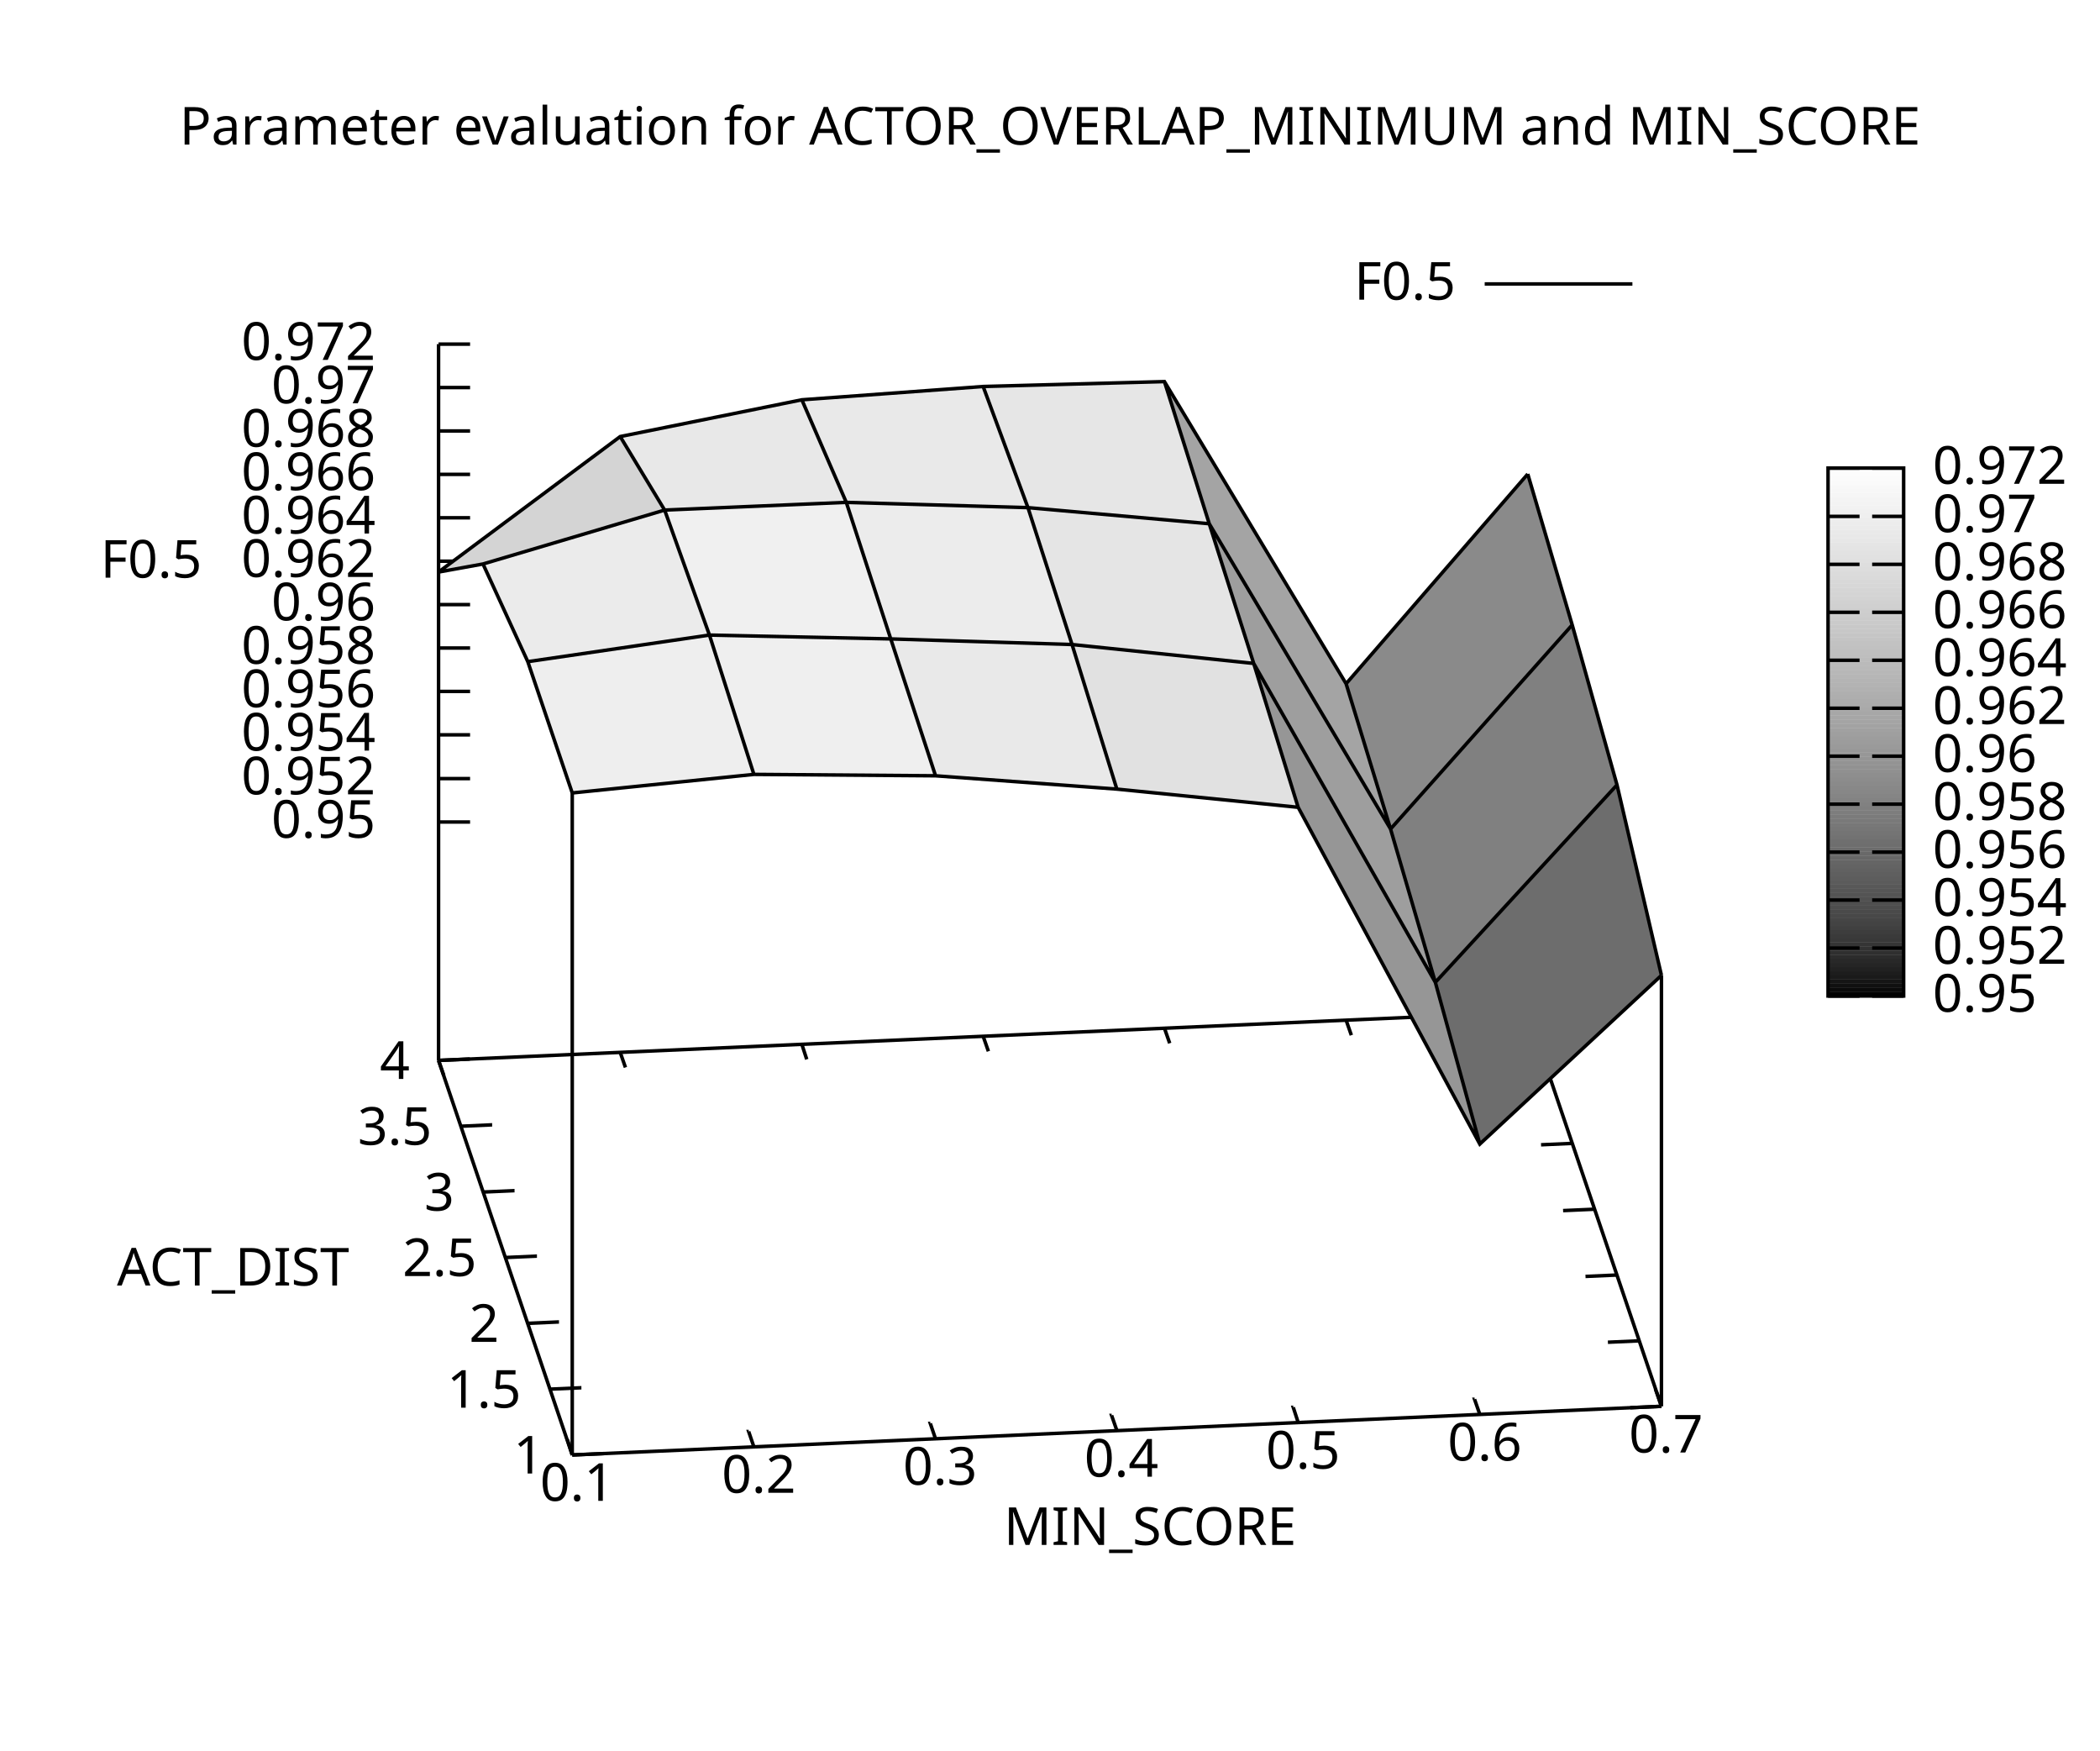
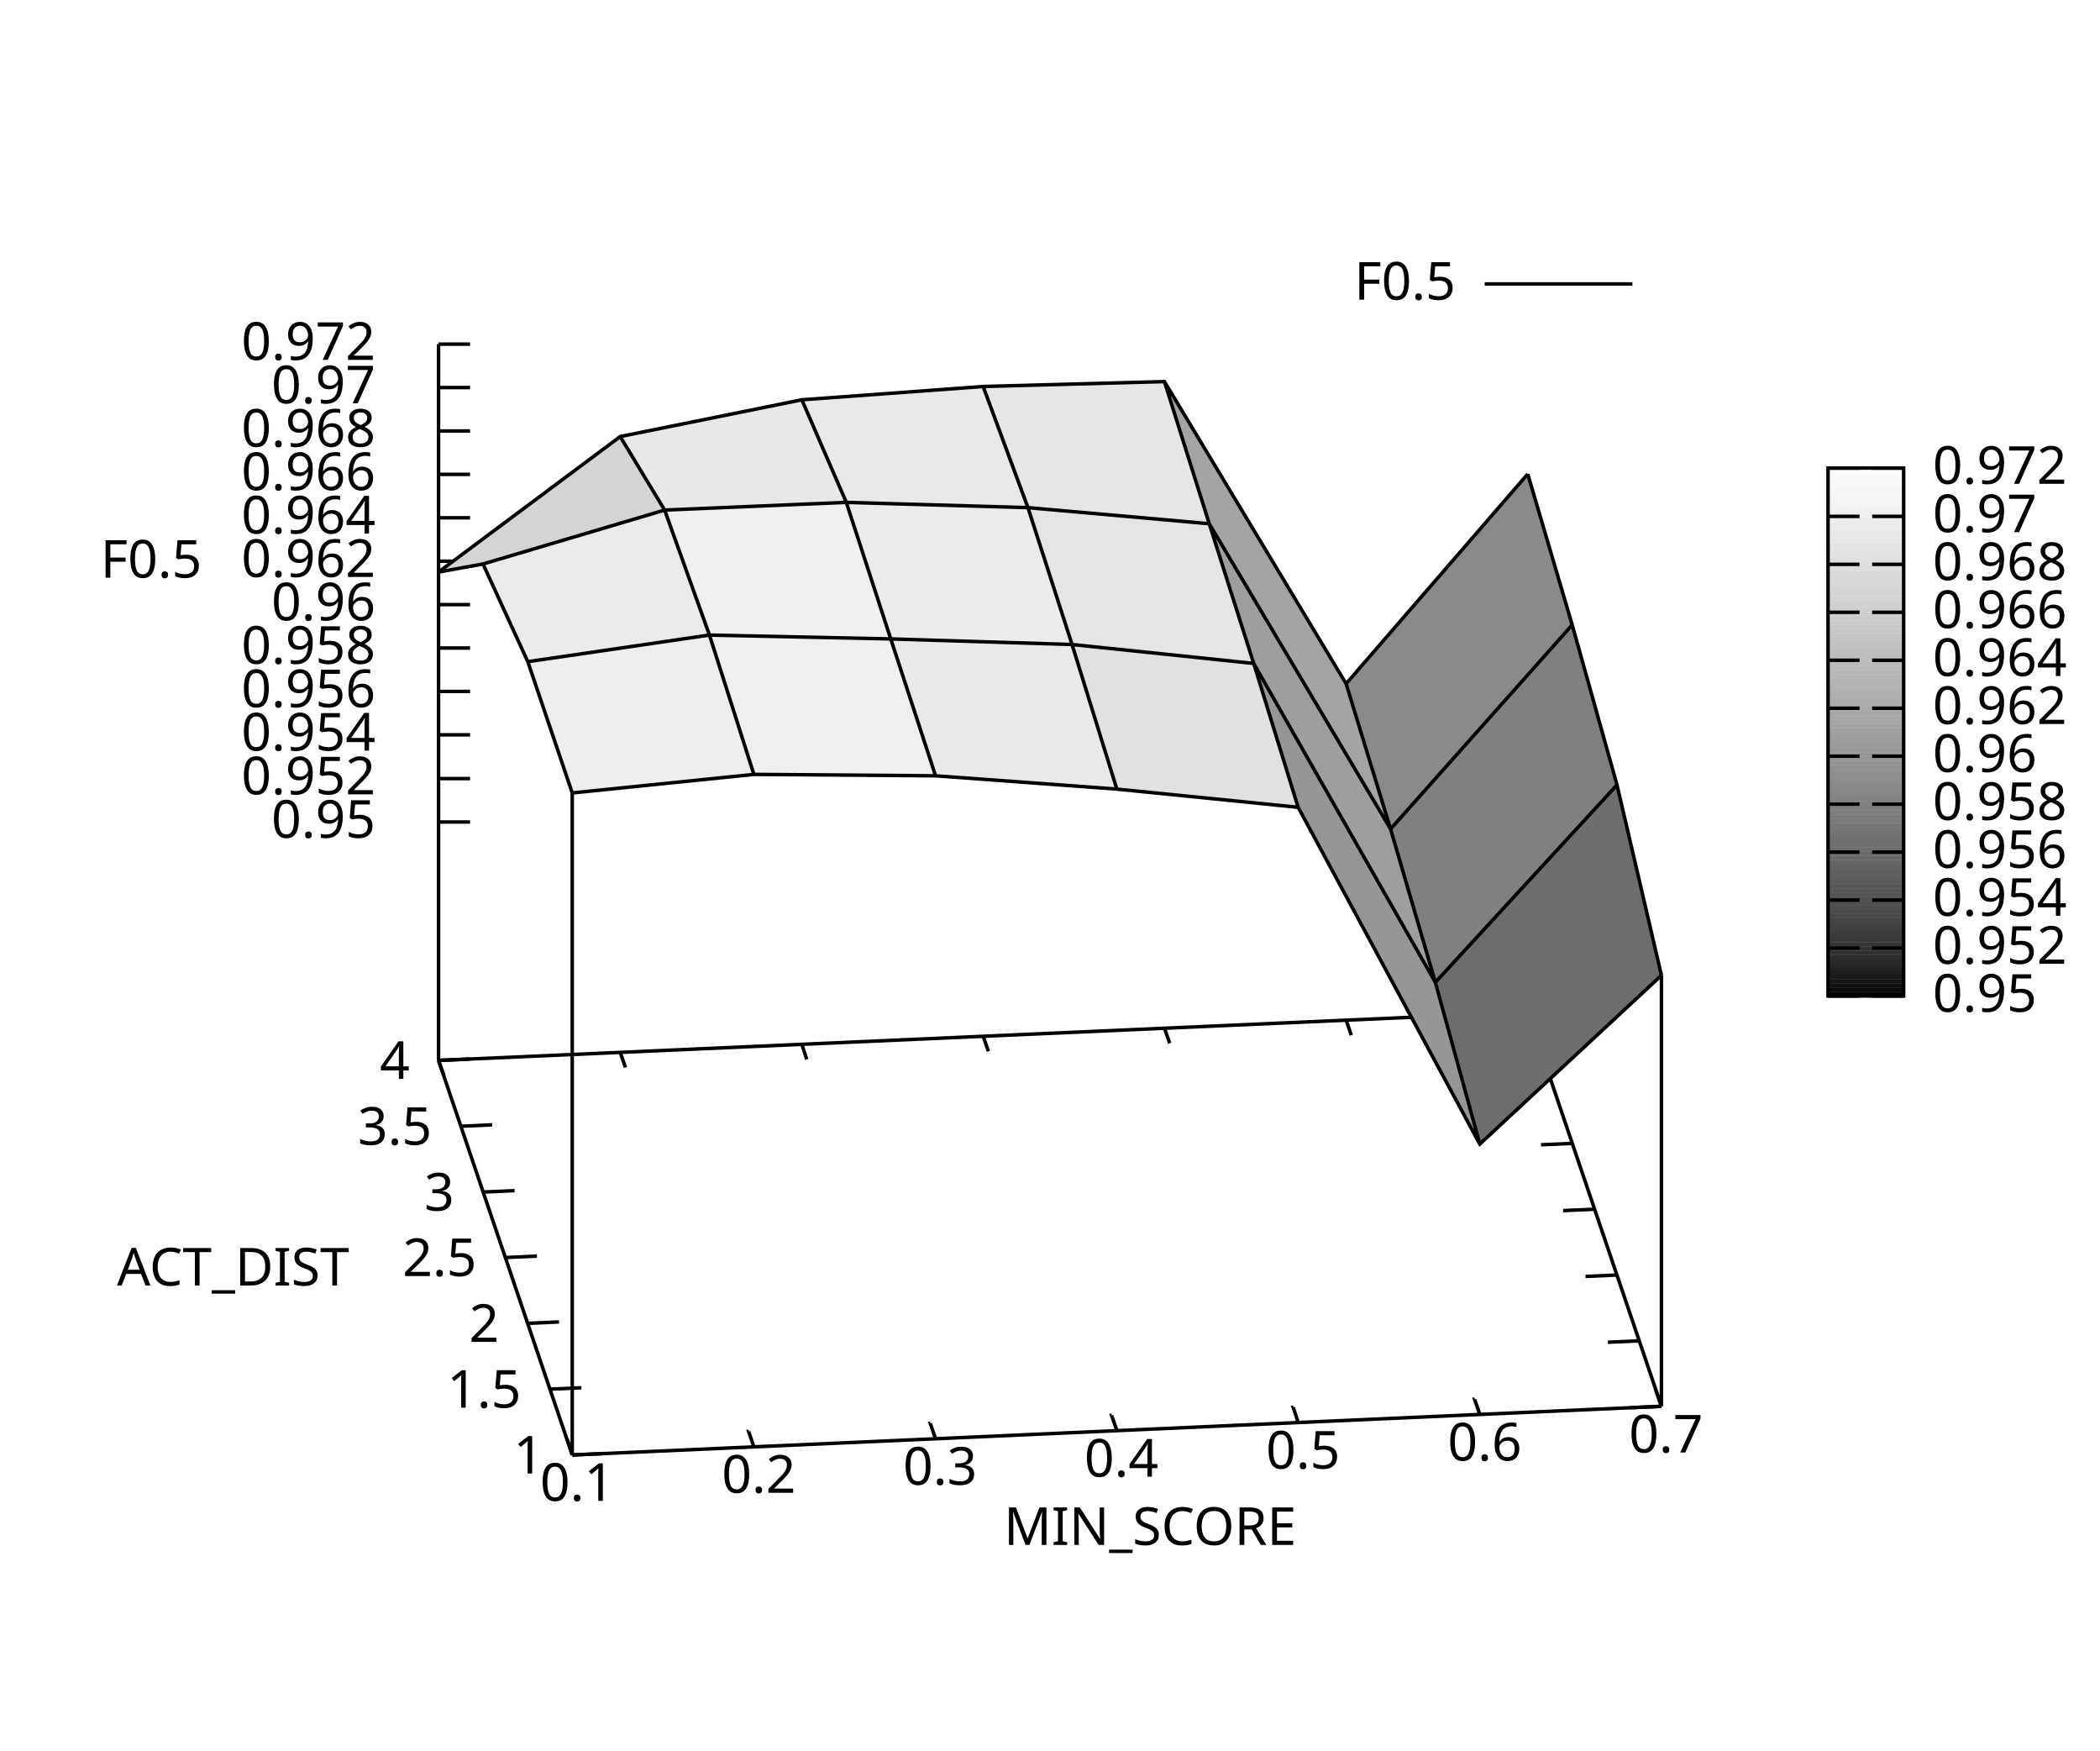
<svg xmlns="http://www.w3.org/2000/svg" xmlns:xlink="http://www.w3.org/1999/xlink" width="600" height="500" viewBox="0 0 600 500" id="svg2" version="1.1">
  <defs id="defs596" />
  <g id="gnuplot_canvas">
    <rect x="0" y="0" width="600" height="500" fill="none" id="rect9" />
    <defs id="defs11">
      <circle id="gpDot" r="0.5" stroke-width="0.5" />
      <path id="gpPt0" stroke-width="0.222" stroke="currentColor" d="M-1,0 h2 M0,-1 v2" />
      <path id="gpPt1" stroke-width="0.222" stroke="currentColor" d="M-1,-1 L1,1 M1,-1 L-1,1" />
      <path id="gpPt2" stroke-width="0.222" stroke="currentColor" d="M-1,0 L1,0 M0,-1 L0,1 M-1,-1 L1,1 M-1,1 L1,-1" />
      <rect id="gpPt3" stroke-width="0.222" stroke="currentColor" x="-1" y="-1" width="2" height="2" />
      <rect id="gpPt4" stroke-width="0.222" stroke="currentColor" fill="currentColor" x="-1" y="-1" width="2" height="2" />
      <circle id="gpPt5" stroke-width="0.222" stroke="currentColor" cx="0" cy="0" r="1" />
      <use xlink:href="#gpPt5" id="gpPt6" fill="currentColor" stroke="none" />
      <path id="gpPt7" stroke-width="0.222" stroke="currentColor" d="M0,-1.33 L-1.33,0.67 L1.33,0.67 z" />
      <use xlink:href="#gpPt7" id="gpPt8" fill="currentColor" stroke="none" />
      <use xlink:href="#gpPt7" id="gpPt9" stroke="currentColor" transform="rotate(180)" />
      <use xlink:href="#gpPt9" id="gpPt10" fill="currentColor" stroke="none" />
      <use xlink:href="#gpPt3" id="gpPt11" stroke="currentColor" transform="rotate(45)" />
      <use xlink:href="#gpPt11" id="gpPt12" fill="currentColor" stroke="none" />
    </defs>
    <g style="fill:none; color:white; stroke:currentColor; stroke-width:1.00; stroke-linecap:butt; stroke-linejoin:miter" id="g27" />
    <path style="color:#000000;fill:none;stroke:#000000;stroke-width:1;stroke-linecap:butt;stroke-linejoin:miter" id="path31" d="m 125.3,302.9 311.2,-13.8 m 38.2,112.6 -38.2,-112.6 m -311.2,13.8 0,-204.6 m 311.2,190.8 0,-153.7 m 38.2,266.3 0,-123.1 m -311.2,137 -1.4,-4.4 h 0.01" />
    <text style="font-size:15px;text-anchor:middle;color:#000000;fill:#000000;stroke:none;font-family:CMU Serif;-inkscape-font-specification:CMU Serif Medium;font-weight:500;font-style:normal;font-stretch:normal;font-variant:normal" id="text35" x="164.9" y="428.7">0.1</text>
    <path style="color:#000000;fill:none;stroke:#000000;stroke-width:1;stroke-linecap:butt;stroke-linejoin:miter" id="path37" d="m 125.3,302.9 1.5,4.3 m 88.6,106.1 -1.5,-4.4 h 0.01" />
    <text style="font-size:15px;text-anchor:middle;color:#000000;fill:#000000;stroke:none;font-family:CMU Serif;-inkscape-font-specification:CMU Serif Medium;font-weight:500;font-style:normal;font-stretch:normal;font-variant:normal" id="text41" x="216.8" y="426.4">0.2</text>
    <path style="color:#000000;fill:none;stroke:#000000;stroke-width:1;stroke-linecap:butt;stroke-linejoin:miter" id="path43" d="m 177.2,300.6 1.5,4.3 m 88.6,106.1 -1.5,-4.4 h 0.01" />
    <text style="font-size:15px;text-anchor:middle;color:#000000;fill:#000000;stroke:none;font-family:CMU Serif;-inkscape-font-specification:CMU Serif Medium;font-weight:500;font-style:normal;font-stretch:normal;font-variant:normal" id="text47" x="268.6" y="424.1">0.3</text>
    <path style="color:#000000;fill:none;stroke:#000000;stroke-width:1;stroke-linecap:butt;stroke-linejoin:miter" id="path49" d="m 229.1,298.3 1.4,4.3 m 88.6,106 -1.5,-4.3 h 0.01" />
    <text style="font-size:15px;text-anchor:middle;color:#000000;fill:#000000;stroke:none;font-family:CMU Serif;-inkscape-font-specification:CMU Serif Medium;font-weight:500;font-style:normal;font-stretch:normal;font-variant:normal" id="text53" x="320.4" y="421.8">0.4</text>
    <path style="color:#000000;fill:none;stroke:#000000;stroke-width:1;stroke-linecap:butt;stroke-linejoin:miter" id="path55" d="m 280.9,296 1.5,4.3 m 88.5,106 -1.4,-4.3 h 0.01" />
    <text style="font-size:15px;text-anchor:middle;color:#000000;fill:#000000;stroke:none;font-family:CMU Serif;-inkscape-font-specification:CMU Serif Medium;font-weight:500;font-style:normal;font-stretch:normal;font-variant:normal" id="text59" x="372.3" y="419.5">0.5</text>
    <path style="color:#000000;fill:none;stroke:#000000;stroke-width:1;stroke-linecap:butt;stroke-linejoin:miter" id="path61" d="m 332.7,293.7 1.5,4.3 m 88.6,106 -1.5,-4.3 h 0.01" />
    <text style="font-size:15px;text-anchor:middle;color:#000000;fill:#000000;stroke:none;font-family:CMU Serif;-inkscape-font-specification:CMU Serif Medium;font-weight:500;font-style:normal;font-stretch:normal;font-variant:normal" id="text65" x="424.2" y="417.2">0.6</text>
    <path style="color:#000000;fill:none;stroke:#000000;stroke-width:1;stroke-linecap:butt;stroke-linejoin:miter" id="path67" d="m 384.6,291.4 1.5,4.3 m 88.6,106 -1.5,-4.3 h 0.01" />
    <text style="font-size:15px;text-anchor:middle;color:#000000;fill:#000000;stroke:none;font-family:CMU Serif;-inkscape-font-specification:CMU Serif Medium;font-weight:500;font-style:normal;font-stretch:normal;font-variant:normal" id="text71" x="476" y="414.9">0.7</text>
    <path style="color:#000000;fill:none;stroke:#000000;stroke-width:1;stroke-linecap:butt;stroke-linejoin:miter" id="path73" d="m 436.5,289.1 1.4,4.3 m -274.4,122.2 9,-0.4 h 0.01" />
    <text style="font-size:15px;text-anchor:end;color:#000000;fill:#000000;stroke:none;font-family:CMU Serif;-inkscape-font-specification:CMU Serif Medium;font-weight:500;font-style:normal;font-stretch:normal;font-variant:normal" id="text77" x="155.3" y="420.9">1</text>
    <path style="color:#000000;fill:none;stroke:#000000;stroke-width:1;stroke-linecap:butt;stroke-linejoin:miter" id="path79" d="m 474.7,401.7 -8.9,0.4 m -308.6,-5.3 8.9,-0.4 h 0.01" />
    <text style="font-size:15px;text-anchor:end;color:#000000;fill:#000000;stroke:none;font-family:CMU Serif;-inkscape-font-specification:CMU Serif Medium;font-weight:500;font-style:normal;font-stretch:normal;font-variant:normal" id="text83" x="148.9" y="402.1">1.5</text>
    <path style="color:#000000;fill:none;stroke:#000000;stroke-width:1;stroke-linecap:butt;stroke-linejoin:miter" id="path85" d="m 468.3,383 -8.9,0.4 m -308.6,-5.4 8.9,-0.4 h 0.01" />
    <text style="font-size:15px;text-anchor:end;color:#000000;fill:#000000;stroke:none;font-family:CMU Serif;-inkscape-font-specification:CMU Serif Medium;font-weight:500;font-style:normal;font-stretch:normal;font-variant:normal" id="text89" x="142.6" y="383.3">2</text>
    <path style="color:#000000;fill:none;stroke:#000000;stroke-width:1;stroke-linecap:butt;stroke-linejoin:miter" id="path91" d="m 462,364.2 -9,0.4 m -308.6,-5.4 9,-0.4 h 0.01" />
    <text style="font-size:15px;text-anchor:end;color:#000000;fill:#000000;stroke:none;font-family:CMU Serif;-inkscape-font-specification:CMU Serif Medium;font-weight:500;font-style:normal;font-stretch:normal;font-variant:normal" id="text95" x="136.2" y="364.5">2.5</text>
    <path style="color:#000000;fill:none;stroke:#000000;stroke-width:1;stroke-linecap:butt;stroke-linejoin:miter" id="path97" d="m 455.6,345.4 -9,0.4 m -308.6,-5.3 9,-0.4 h 0.01" />
    <text style="font-size:15px;text-anchor:end;color:#000000;fill:#000000;stroke:none;font-family:CMU Serif;-inkscape-font-specification:CMU Serif Medium;font-weight:500;font-style:normal;font-stretch:normal;font-variant:normal" id="text101" x="129.8" y="345.8">3</text>
    <path style="color:#000000;fill:none;stroke:#000000;stroke-width:1;stroke-linecap:butt;stroke-linejoin:miter" id="path103" d="m 449.2,326.6 -8.9,0.4 m -308.6,-5.3 8.9,-0.4 h 0.01" />
    <text style="font-size:15px;text-anchor:end;color:#000000;fill:#000000;stroke:none;font-family:CMU Serif;-inkscape-font-specification:CMU Serif Medium;font-weight:500;font-style:normal;font-stretch:normal;font-variant:normal" id="text107" x="123.4" y="327">3.5</text>
    <path style="color:#000000;fill:none;stroke:#000000;stroke-width:1;stroke-linecap:butt;stroke-linejoin:miter" id="path109" d="m 442.8,307.9 -8.9,0.4 m -308.6,-5.4 8.9,-0.4 h 0.01" />
    <text style="font-size:15px;text-anchor:end;color:#000000;fill:#000000;stroke:none;font-family:CMU Serif;-inkscape-font-specification:CMU Serif Medium;font-weight:500;font-style:normal;font-stretch:normal;font-variant:normal" id="text113" x="117.1" y="308.2">4</text>
    <path style="color:#000000;fill:none;stroke:#000000;stroke-width:1;stroke-linecap:butt;stroke-linejoin:miter" id="path115" d="m 436.5,289.1 -9,0.4 m -302.2,-54.7 9,0 h 0.01" />
    <text style="font-size:15px;text-anchor:end;color:#000000;fill:#000000;stroke:none;font-family:CMU Serif;-inkscape-font-specification:CMU Serif Medium;font-weight:500;font-style:normal;font-stretch:normal;font-variant:normal" id="text119" x="107.3" y="239.3">0.95</text>
    <path style="color:#000000;fill:none;stroke:#000000;stroke-width:1;stroke-linecap:butt;stroke-linejoin:miter" id="path121" d="m 125.3,222.4 9,0 h 0.01" />
    <text style="font-size:15px;text-anchor:end;color:#000000;fill:#000000;stroke:none;font-family:CMU Serif;-inkscape-font-specification:CMU Serif Medium;font-weight:500;font-style:normal;font-stretch:normal;font-variant:normal" id="text125" x="107.3" y="226.9">0.952</text>
    <path style="color:#000000;fill:none;stroke:#000000;stroke-width:1;stroke-linecap:butt;stroke-linejoin:miter" id="path127" d="m 125.3,209.9 9,0 h 0.01" />
    <text style="font-size:15px;text-anchor:end;color:#000000;fill:#000000;stroke:none;font-family:CMU Serif;-inkscape-font-specification:CMU Serif Medium;font-weight:500;font-style:normal;font-stretch:normal;font-variant:normal" id="text131" x="107.3" y="214.4">0.954</text>
    <path style="color:#000000;fill:none;stroke:#000000;stroke-width:1;stroke-linecap:butt;stroke-linejoin:miter" id="path133" d="m 125.3,197.5 9,0 h 0.01" />
    <text style="font-size:15px;text-anchor:end;color:#000000;fill:#000000;stroke:none;font-family:CMU Serif;-inkscape-font-specification:CMU Serif Medium;font-weight:500;font-style:normal;font-stretch:normal;font-variant:normal" id="text137" x="107.3" y="202">0.956</text>
    <path style="color:#000000;fill:none;stroke:#000000;stroke-width:1;stroke-linecap:butt;stroke-linejoin:miter" id="path139" d="m 125.3,185.1 9,0 h 0.01" />
    <text style="font-size:15px;text-anchor:end;color:#000000;fill:#000000;stroke:none;font-family:CMU Serif;-inkscape-font-specification:CMU Serif Medium;font-weight:500;font-style:normal;font-stretch:normal;font-variant:normal" id="text143" x="107.3" y="189.6">0.958</text>
    <path style="color:#000000;fill:none;stroke:#000000;stroke-width:1;stroke-linecap:butt;stroke-linejoin:miter" id="path145" d="m 125.3,172.7 9,0 h 0.01" />
    <text style="font-size:15px;text-anchor:end;color:#000000;fill:#000000;stroke:none;font-family:CMU Serif;-inkscape-font-specification:CMU Serif Medium;font-weight:500;font-style:normal;font-stretch:normal;font-variant:normal" id="text149" x="107.3" y="177.2">0.96</text>
    <path style="color:#000000;fill:none;stroke:#000000;stroke-width:1;stroke-linecap:butt;stroke-linejoin:miter" id="path151" d="m 125.3,160.3 9,0 h 0.01" />
    <text style="font-size:15px;text-anchor:end;color:#000000;fill:#000000;stroke:none;font-family:CMU Serif;-inkscape-font-specification:CMU Serif Medium;font-weight:500;font-style:normal;font-stretch:normal;font-variant:normal" id="text155" x="107.3" y="164.8">0.962</text>
    <path style="color:#000000;fill:none;stroke:#000000;stroke-width:1;stroke-linecap:butt;stroke-linejoin:miter" id="path157" d="m 125.3,147.9 9,0 h 0.01" />
    <text style="font-size:15px;text-anchor:end;color:#000000;fill:#000000;stroke:none;font-family:CMU Serif;-inkscape-font-specification:CMU Serif Medium;font-weight:500;font-style:normal;font-stretch:normal;font-variant:normal" id="text161" x="107.3" y="152.4">0.964</text>
    <path style="color:#000000;fill:none;stroke:#000000;stroke-width:1;stroke-linecap:butt;stroke-linejoin:miter" id="path163" d="m 125.3,135.5 9,0 h 0.01" />
    <text style="font-size:15px;text-anchor:end;color:#000000;fill:#000000;stroke:none;font-family:CMU Serif;-inkscape-font-specification:CMU Serif Medium;font-weight:500;font-style:normal;font-stretch:normal;font-variant:normal" id="text167" x="107.3" y="140">0.966</text>
    <path style="color:#000000;fill:none;stroke:#000000;stroke-width:1;stroke-linecap:butt;stroke-linejoin:miter" id="path169" d="m 125.3,123.1 9,0 h 0.01" />
    <text style="font-size:15px;text-anchor:end;color:#000000;fill:#000000;stroke:none;font-family:CMU Serif;-inkscape-font-specification:CMU Serif Medium;font-weight:500;font-style:normal;font-stretch:normal;font-variant:normal" id="text173" x="107.3" y="127.6">0.968</text>
    <path style="color:#000000;fill:none;stroke:#000000;stroke-width:1;stroke-linecap:butt;stroke-linejoin:miter" id="path175" d="m 125.3,110.7 9,0 h 0.01" />
    <text style="font-size:15px;text-anchor:end;color:#000000;fill:#000000;stroke:none;font-family:CMU Serif;-inkscape-font-specification:CMU Serif Medium;font-weight:500;font-style:normal;font-stretch:normal;font-variant:normal" id="text179" x="107.3" y="115.2">0.97</text>
    <path style="color:#000000;fill:none;stroke:#000000;stroke-width:1;stroke-linecap:butt;stroke-linejoin:miter" id="path181" d="m 125.3,98.3 9,0 h 0.01" />
    <text style="font-size:15px;text-anchor:end;color:#000000;fill:#000000;stroke:none;font-family:CMU Serif;-inkscape-font-specification:CMU Serif Medium;font-weight:500;font-style:normal;font-stretch:normal;font-variant:normal" id="text185" x="107.3" y="102.8">0.972</text>
    <text style="font-size:15px;font-style:normal;font-variant:normal;font-weight:500;font-stretch:normal;text-anchor:middle;color:#000000;fill:#000000;stroke:none;font-family:CMU Serif;-inkscape-font-specification:CMU Serif Medium" id="text189" x="43.2" y="165">F0.5</text>
-     <text style="font-size:15px;text-anchor:middle;color:#000000;fill:#000000;stroke:none;font-family:CMU Serif;-inkscape-font-specification:CMU Serif Medium;font-weight:500;font-style:normal;font-stretch:normal;font-variant:normal" id="text193" x="300" y="41.3">Parameter evaluation for ACTOR_OVERLAP_MINIMUM and MIN_SCORE</text>
    <polygon style="color:#ff0000;fill:#8a8a8a;stroke:none" id="polygon202" points="384.6,195.3 436.5,135.4 449.2,178.5 397.3,236.8 " />
    <polygon style="color:#ff0000;fill:#808080;stroke:none" id="polygon204" points="397.3,236.8 449.2,178.5 462,224.2 410.1,280.6 " />
    <polygon style="color:#ff0000;fill:#6d6d6d;stroke:none" id="polygon206" points="410.1,280.6 462,224.2 474.7,278.6 422.8,326.8 " />
    <polygon style="color:#ff0000;fill:#a4a4a4;stroke:none" id="polygon208" points="332.7,109 384.6,195.3 397.3,236.8 345.5,149.6 " />
    <polygon style="color:#ff0000;fill:#9e9e9e;stroke:none" id="polygon210" points="345.5,149.6 397.3,236.8 410.1,280.6 358.2,189.5 " />
    <polygon style="color:#ff0000;fill:#969696;stroke:none" id="polygon212" points="358.2,189.5 410.1,280.6 422.8,326.8 370.9,230.6 " />
    <polygon style="color:#ff0000;fill:#e6e6e6;stroke:none" id="polygon214" points="280.9,110.4 332.7,109 345.5,149.6 293.7,145 " />
    <polygon style="color:#ff0000;fill:#e5e5e5;stroke:none" id="polygon216" points="293.7,145 345.5,149.6 358.2,189.5 306.3,184.1 " />
    <polygon style="color:#ff0000;fill:#e1e1e1;stroke:none" id="polygon218" points="306.3,184.1 358.2,189.5 370.9,230.6 319.1,225.4 " />
    <polygon style="color:#ff0000;fill:#e9e9e9;stroke:none" id="polygon220" points="229.1,114.2 280.9,110.4 293.7,145 241.8,143.5 " />
    <polygon style="color:#ff0000;fill:#ececec;stroke:none" id="polygon222" points="241.8,143.5 293.7,145 306.3,184.1 254.5,182.5 " />
    <polygon style="color:#ff0000;fill:#e9e9e9;stroke:none" id="polygon224" points="254.5,182.5 306.3,184.1 319.1,225.4 267.3,221.6 " />
    <polygon style="color:#ff0000;fill:#e8e8e8;stroke:none" id="polygon226" points="177.2,124.7 229.1,114.2 241.8,143.5 189.9,145.7 " />
    <polygon style="color:#ff0000;fill:#f0f0f0;stroke:none" id="polygon228" points="189.9,145.7 241.8,143.5 254.5,182.5 202.7,181.4 " />
    <polygon style="color:#ff0000;fill:#efefef;stroke:none" id="polygon230" points="202.7,181.4 254.5,182.5 267.3,221.6 215.4,221.2 " />
    <polygon style="color:#ff0000;fill:#d4d4d4;stroke:none" id="polygon232" points="125.3,163.4 177.2,124.7 189.9,145.7 138,161.1 " />
    <polygon style="color:#ff0000;fill:#ebebeb;stroke:none" id="polygon234" points="138,161.1 189.9,145.7 202.7,181.4 150.8,189 " />
    <polygon style="color:#ff0000;fill:#eeeeee;stroke:none" id="polygon236" points="150.8,189 202.7,181.4 215.4,221.2 163.5,226.5 " />
    <g id="g238" style="font-size:15px;text-anchor:end;color:#ff0000;fill:#000000;stroke:none;font-family:Arial" transform="translate(415.9,85.6)">
      <text id="text240">
        <tspan style="font-style:normal;font-variant:normal;font-weight:500;font-stretch:normal;font-family:CMU Serif;-inkscape-font-specification:CMU Serif Medium" id="tspan3914">F0.5</tspan>
      </text>
    </g>
    <path d="m 424.2,81.1 42.2,0 M 474.7,278.6 462,224.2 449.2,178.5 436.5,135.4 M 422.8,326.8 410.1,280.6 397.3,236.8 384.6,195.3 M 370.9,230.6 358.2,189.5 345.5,149.6 332.7,109 M 319.1,225.4 306.3,184.1 293.7,145 280.9,110.4 m -13.6,111.2 -12.8,-39.1 -12.7,-39 -12.7,-29.3 m -13.7,107 -12.7,-39.8 -12.8,-35.7 -12.7,-21 M 163.5,226.5 150.8,189 138,161.1 l -12.7,2.3 m 311.2,-28 -51.9,59.9 -51.9,-86.3 -51.8,1.4 -51.8,3.8 -51.9,10.5 -51.9,38.7 m 323.9,15.1 -51.9,58.3 -51.8,-87.2 -51.8,-4.6 -51.9,-1.5 -51.9,2.2 -51.9,15.4 m 324,63.1 -51.9,56.4 -51.9,-91.1 -51.9,-5.4 -51.8,-1.6 -51.8,-1.1 -51.9,7.6 m 323.9,89.6 -51.9,48.2 -51.9,-96.2 -51.8,-5.2 -51.8,-3.8 -51.9,-0.4 -51.9,5.3 h 0.01" id="path242" style="color:#ff0000;fill:none;stroke:#000000;stroke-width:1;stroke-linecap:butt;stroke-linejoin:miter;stroke-opacity:1" />
    <path style="color:#000000;fill:none;stroke:#000000;stroke-width:1;stroke-linecap:butt;stroke-linejoin:miter" id="path246" d="m 474.7,401.7 -311.2,13.9 m -38.2,-112.7 38.2,112.7 0,-189.1 h 0.01" />
    <g id="g248" style="font-size:15px;text-anchor:middle;color:#000000;fill:#000000;stroke:none;font-family:Arial" transform="translate(328.6,441.3)">
      <text id="text250">
        <tspan style="-inkscape-font-specification:CMU Serif Medium;font-family:CMU Serif;font-weight:500;font-style:normal;font-stretch:normal;font-variant:normal" id="tspan3916">MIN_SCORE</tspan>
      </text>
    </g>
    <g id="g252" style="font-size:15px;text-anchor:middle;color:#000000;fill:#000000;stroke:none;font-family:Arial" transform="translate(66.6,367.2)">
      <text id="text254">
        <tspan style="-inkscape-font-specification:CMU Serif Medium;font-family:CMU Serif;font-weight:500;font-style:normal;font-stretch:normal;font-variant:normal" id="tspan3918">ACT_DIST</tspan>
      </text>
    </g>
    <g id="g260" style="color:#000000;fill:none;stroke:none">
      <polygon style="fill:#020202" id="polygon262" points="543.9,283.3 522.3,283.3 522.3,284.5 543.9,284.5 " />
      <polygon style="fill:#0a0a0a" id="polygon264" points="543.9,282.1 522.3,282.1 522.3,283.4 543.9,283.4 " />
      <polygon style="fill:#101010" id="polygon266" points="543.9,280.9 522.3,280.9 522.3,282.2 543.9,282.2 " />
      <polygon style="fill:#151515" id="polygon268" points="543.9,279.7 522.3,279.7 522.3,281 543.9,281 " />
      <polygon style="fill:#1a1a1a" id="polygon270" points="543.9,278.6 522.3,278.6 522.3,279.8 543.9,279.8 " />
      <polygon style="fill:#1d1d1d" id="polygon272" points="543.9,277.4 522.3,277.4 522.3,278.7 543.9,278.7 " />
      <polygon style="fill:#212121" id="polygon274" points="543.9,276.2 522.3,276.2 522.3,277.5 543.9,277.5 " />
      <polygon style="fill:#252525" id="polygon276" points="543.9,275 522.3,275 522.3,276.3 543.9,276.3 " />
      <polygon style="fill:#282828" id="polygon278" points="543.9,273.8 522.3,273.8 522.3,275.1 543.9,275.1 " />
      <polygon style="fill:#2c2c2c" id="polygon280" points="543.9,272.7 522.3,272.7 522.3,273.9 543.9,273.9 " />
      <polygon style="fill:#2f2f2f" id="polygon282" points="543.9,271.5 522.3,271.5 522.3,272.8 543.9,272.8 " />
      <polygon style="fill:#323232" id="polygon284" points="543.9,270.3 522.3,270.3 522.3,271.6 543.9,271.6 " />
      <polygon style="fill:#353535" id="polygon286" points="543.9,269.1 522.3,269.1 522.3,270.4 543.9,270.4 " />
      <polygon style="fill:#383838" id="polygon288" points="543.9,268 522.3,268 522.3,269.2 543.9,269.2 " />
      <polygon style="fill:#3a3a3a" id="polygon290" points="543.9,266.8 522.3,266.8 522.3,268.1 543.9,268.1 " />
      <polygon style="fill:#3d3d3d" id="polygon292" points="543.9,265.6 522.3,265.6 522.3,266.9 543.9,266.9 " />
      <polygon style="fill:#404040" id="polygon294" points="543.9,264.4 522.3,264.4 522.3,265.7 543.9,265.7 " />
      <polygon style="fill:#434343" id="polygon296" points="543.9,263.2 522.3,263.2 522.3,264.5 543.9,264.5 " />
      <polygon style="fill:#454545" id="polygon298" points="543.9,262.1 522.3,262.1 522.3,263.3 543.9,263.3 " />
      <polygon style="fill:#484848" id="polygon300" points="543.9,260.9 522.3,260.9 522.3,262.2 543.9,262.2 " />
      <polygon style="fill:#4a4a4a" id="polygon302" points="543.9,259.7 522.3,259.7 522.3,261 543.9,261 " />
      <polygon style="fill:#4d4d4d" id="polygon304" points="543.9,258.5 522.3,258.5 522.3,259.8 543.9,259.8 " />
      <polygon style="fill:#4f4f4f" id="polygon306" points="543.9,257.4 522.3,257.4 522.3,258.6 543.9,258.6 " />
      <polygon style="fill:#515151" id="polygon308" points="543.9,256.2 522.3,256.2 522.3,257.5 543.9,257.5 " />
      <polygon style="fill:#545454" id="polygon310" points="543.9,255 522.3,255 522.3,256.3 543.9,256.3 " />
      <polygon style="fill:#565656" id="polygon312" points="543.9,253.8 522.3,253.8 522.3,255.1 543.9,255.1 " />
      <polygon style="fill:#585858" id="polygon314" points="543.9,252.6 522.3,252.6 522.3,253.9 543.9,253.9 " />
      <polygon style="fill:#5b5b5b" id="polygon316" points="543.9,251.5 522.3,251.5 522.3,252.7 543.9,252.7 " />
      <polygon style="fill:#5d5d5d" id="polygon318" points="543.9,250.3 522.3,250.3 522.3,251.6 543.9,251.6 " />
      <polygon style="fill:#5f5f5f" id="polygon320" points="543.9,249.1 522.3,249.1 522.3,250.4 543.9,250.4 " />
      <polygon style="fill:#616161" id="polygon322" points="543.9,247.9 522.3,247.9 522.3,249.2 543.9,249.2 " />
      <polygon style="fill:#636363" id="polygon324" points="543.9,246.7 522.3,246.7 522.3,248 543.9,248 " />
      <polygon style="fill:#656565" id="polygon326" points="543.9,245.6 522.3,245.6 522.3,246.8 543.9,246.8 " />
      <polygon style="fill:#676767" id="polygon328" points="543.9,244.4 522.3,244.4 522.3,245.7 543.9,245.7 " />
      <polygon style="fill:#696969" id="polygon330" points="543.9,243.2 522.3,243.2 522.3,244.5 543.9,244.5 " />
      <polygon style="fill:#6c6c6c" id="polygon332" points="543.9,242 522.3,242 522.3,243.3 543.9,243.3 " />
      <polygon style="fill:#6e6e6e" id="polygon334" points="543.9,240.9 522.3,240.9 522.3,242.1 543.9,242.1 " />
      <polygon style="fill:#6f6f6f" id="polygon336" points="543.9,239.7 522.3,239.7 522.3,241 543.9,241 " />
      <polygon style="fill:#727272" id="polygon338" points="543.9,238.5 522.3,238.5 522.3,239.8 543.9,239.8 " />
      <polygon style="fill:#747474" id="polygon340" points="543.9,237.3 522.3,237.3 522.3,238.6 543.9,238.6 " />
      <polygon style="fill:#767676" id="polygon342" points="543.9,236.1 522.3,236.1 522.3,237.4 543.9,237.4 " />
      <polygon style="fill:#787878" id="polygon344" points="543.9,235 522.3,235 522.3,236.2 543.9,236.2 " />
      <polygon style="fill:#797979" id="polygon346" points="543.9,233.8 522.3,233.8 522.3,235.1 543.9,235.1 " />
      <polygon style="fill:#7b7b7b" id="polygon348" points="543.9,232.6 522.3,232.6 522.3,233.9 543.9,233.9 " />
      <polygon style="fill:#7d7d7d" id="polygon350" points="543.9,231.4 522.3,231.4 522.3,232.7 543.9,232.7 " />
      <polygon style="fill:#7f7f7f" id="polygon352" points="543.9,230.3 522.3,230.3 522.3,231.5 543.9,231.5 " />
      <polygon style="fill:#818181" id="polygon354" points="543.9,229.1 522.3,229.1 522.3,230.4 543.9,230.4 " />
      <polygon style="fill:#838383" id="polygon356" points="543.9,227.9 522.3,227.9 522.3,229.2 543.9,229.2 " />
      <polygon style="fill:#858585" id="polygon358" points="543.9,226.7 522.3,226.7 522.3,228 543.9,228 " />
      <polygon style="fill:#878787" id="polygon360" points="543.9,225.5 522.3,225.5 522.3,226.8 543.9,226.8 " />
      <polygon style="fill:#888888" id="polygon362" points="543.9,224.4 522.3,224.4 522.3,225.6 543.9,225.6 " />
      <polygon style="fill:#8a8a8a" id="polygon364" points="543.9,223.2 522.3,223.2 522.3,224.5 543.9,224.5 " />
      <polygon style="fill:#8c8c8c" id="polygon366" points="543.9,222 522.3,222 522.3,223.3 543.9,223.3 " />
      <polygon style="fill:#8e8e8e" id="polygon368" points="543.9,220.8 522.3,220.8 522.3,222.1 543.9,222.1 " />
      <polygon style="fill:#909090" id="polygon370" points="543.9,219.7 522.3,219.7 522.3,220.9 543.9,220.9 " />
      <polygon style="fill:#919191" id="polygon372" points="543.9,218.5 522.3,218.5 522.3,219.8 543.9,219.8 " />
      <polygon style="fill:#939393" id="polygon374" points="543.9,217.3 522.3,217.3 522.3,218.6 543.9,218.6 " />
      <polygon style="fill:#959595" id="polygon376" points="543.9,216.1 522.3,216.1 522.3,217.4 543.9,217.4 " />
      <polygon style="fill:#979797" id="polygon378" points="543.9,214.9 522.3,214.9 522.3,216.2 543.9,216.2 " />
      <polygon style="fill:#989898" id="polygon380" points="543.9,213.8 522.3,213.8 522.3,215 543.9,215 " />
      <polygon style="fill:#9a9a9a" id="polygon382" points="543.9,212.6 522.3,212.6 522.3,213.9 543.9,213.9 " />
      <polygon style="fill:#9c9c9c" id="polygon384" points="543.9,211.4 522.3,211.4 522.3,212.7 543.9,212.7 " />
      <polygon style="fill:#9d9d9d" id="polygon386" points="543.9,210.2 522.3,210.2 522.3,211.5 543.9,211.5 " />
      <polygon style="fill:#9f9f9f" id="polygon388" points="543.9,209 522.3,209 522.3,210.3 543.9,210.3 " />
      <polygon style="fill:#a1a1a1" id="polygon390" points="543.9,207.9 522.3,207.9 522.3,209.1 543.9,209.1 " />
      <polygon style="fill:#a2a2a2" id="polygon392" points="543.9,206.7 522.3,206.7 522.3,208 543.9,208 " />
      <polygon style="fill:#a4a4a4" id="polygon394" points="543.9,205.5 522.3,205.5 522.3,206.8 543.9,206.8 " />
      <polygon style="fill:#a6a6a6" id="polygon396" points="543.9,204.3 522.3,204.3 522.3,205.6 543.9,205.6 " />
      <polygon style="fill:#a7a7a7" id="polygon398" points="543.9,203.2 522.3,203.2 522.3,204.4 543.9,204.4 " />
      <polygon style="fill:#a9a9a9" id="polygon400" points="543.9,202 522.3,202 522.3,203.3 543.9,203.3 " />
      <polygon style="fill:#ababab" id="polygon402" points="543.9,200.8 522.3,200.8 522.3,202.1 543.9,202.1 " />
      <polygon style="fill:#acacac" id="polygon404" points="543.9,199.6 522.3,199.6 522.3,200.9 543.9,200.9 " />
      <polygon style="fill:#aeaeae" id="polygon406" points="543.9,198.4 522.3,198.4 522.3,199.7 543.9,199.7 " />
      <polygon style="fill:#afafaf" id="polygon408" points="543.9,197.3 522.3,197.3 522.3,198.5 543.9,198.5 " />
      <polygon style="fill:#b1b1b1" id="polygon410" points="543.9,196.1 522.3,196.1 522.3,197.4 543.9,197.4 " />
      <polygon style="fill:#b3b3b3" id="polygon412" points="543.9,194.9 522.3,194.9 522.3,196.2 543.9,196.2 " />
      <polygon style="fill:#b4b4b4" id="polygon414" points="543.9,193.7 522.3,193.7 522.3,195 543.9,195 " />
      <polygon style="fill:#b6b6b6" id="polygon416" points="543.9,192.6 522.3,192.6 522.3,193.8 543.9,193.8 " />
      <polygon style="fill:#b7b7b7" id="polygon418" points="543.9,191.4 522.3,191.4 522.3,192.7 543.9,192.7 " />
      <polygon style="fill:#b9b9b9" id="polygon420" points="543.9,190.2 522.3,190.2 522.3,191.5 543.9,191.5 " />
      <polygon style="fill:#bababa" id="polygon422" points="543.9,189 522.3,189 522.3,190.3 543.9,190.3 " />
      <polygon style="fill:#bcbcbc" id="polygon424" points="543.9,187.8 522.3,187.8 522.3,189.1 543.9,189.1 " />
      <polygon style="fill:#bebebe" id="polygon426" points="543.9,186.7 522.3,186.7 522.3,187.9 543.9,187.9 " />
      <polygon style="fill:#bfbfbf" id="polygon428" points="543.9,185.5 522.3,185.5 522.3,186.8 543.9,186.8 " />
      <polygon style="fill:#c1c1c1" id="polygon430" points="543.9,184.3 522.3,184.3 522.3,185.6 543.9,185.6 " />
      <polygon style="fill:#c2c2c2" id="polygon432" points="543.9,183.1 522.3,183.1 522.3,184.4 543.9,184.4 " />
      <polygon style="fill:#c4c4c4" id="polygon434" points="543.9,182 522.3,182 522.3,183.2 543.9,183.2 " />
      <polygon style="fill:#c5c5c5" id="polygon436" points="543.9,180.8 522.3,180.8 522.3,182.1 543.9,182.1 " />
      <polygon style="fill:#c7c7c7" id="polygon438" points="543.9,179.6 522.3,179.6 522.3,180.9 543.9,180.9 " />
      <polygon style="fill:#c8c8c8" id="polygon440" points="543.9,178.4 522.3,178.4 522.3,179.7 543.9,179.7 " />
      <polygon style="fill:#cacaca" id="polygon442" points="543.9,177.2 522.3,177.2 522.3,178.5 543.9,178.5 " />
      <polygon style="fill:#cbcbcb" id="polygon444" points="543.9,176.1 522.3,176.1 522.3,177.3 543.9,177.3 " />
      <polygon style="fill:#cdcdcd" id="polygon446" points="543.9,174.9 522.3,174.9 522.3,176.2 543.9,176.2 " />
      <polygon style="fill:#cecece" id="polygon448" points="543.9,173.7 522.3,173.7 522.3,175 543.9,175 " />
      <polygon style="fill:#d0d0d0" id="polygon450" points="543.9,172.5 522.3,172.5 522.3,173.8 543.9,173.8 " />
      <polygon style="fill:#d1d1d1" id="polygon452" points="543.9,171.3 522.3,171.3 522.3,172.6 543.9,172.6 " />
      <polygon style="fill:#d3d3d3" id="polygon454" points="543.9,170.2 522.3,170.2 522.3,171.4 543.9,171.4 " />
      <polygon style="fill:#d4d4d4" id="polygon456" points="543.9,169 522.3,169 522.3,170.3 543.9,170.3 " />
      <polygon style="fill:#d5d5d5" id="polygon458" points="543.9,167.8 522.3,167.8 522.3,169.1 543.9,169.1 " />
      <polygon style="fill:#d7d7d7" id="polygon460" points="543.9,166.6 522.3,166.6 522.3,167.9 543.9,167.9 " />
      <polygon style="fill:#d8d8d8" id="polygon462" points="543.9,165.5 522.3,165.5 522.3,166.7 543.9,166.7 " />
      <polygon style="fill:#dadada" id="polygon464" points="543.9,164.3 522.3,164.3 522.3,165.6 543.9,165.6 " />
      <polygon style="fill:#dbdbdb" id="polygon466" points="543.9,163.1 522.3,163.1 522.3,164.4 543.9,164.4 " />
      <polygon style="fill:#dddddd" id="polygon468" points="543.9,161.9 522.3,161.9 522.3,163.2 543.9,163.2 " />
      <polygon style="fill:#dedede" id="polygon470" points="543.9,160.7 522.3,160.7 522.3,162 543.9,162 " />
      <polygon style="fill:#e0e0e0" id="polygon472" points="543.9,159.6 522.3,159.6 522.3,160.8 543.9,160.8 " />
      <polygon style="fill:#e1e1e1" id="polygon474" points="543.9,158.4 522.3,158.4 522.3,159.7 543.9,159.7 " />
      <polygon style="fill:#e2e2e2" id="polygon476" points="543.9,157.2 522.3,157.2 522.3,158.5 543.9,158.5 " />
      <polygon style="fill:#e4e4e4" id="polygon478" points="543.9,156 522.3,156 522.3,157.3 543.9,157.3 " />
      <polygon style="fill:#e5e5e5" id="polygon480" points="543.9,154.9 522.3,154.9 522.3,156.1 543.9,156.1 " />
      <polygon style="fill:#e7e7e7" id="polygon482" points="543.9,153.7 522.3,153.7 522.3,155 543.9,155 " />
      <polygon style="fill:#e8e8e8" id="polygon484" points="543.9,152.5 522.3,152.5 522.3,153.8 543.9,153.8 " />
      <polygon style="fill:#e9e9e9" id="polygon486" points="543.9,151.3 522.3,151.3 522.3,152.6 543.9,152.6 " />
      <polygon style="fill:#ebebeb" id="polygon488" points="543.9,150.1 522.3,150.1 522.3,151.4 543.9,151.4 " />
      <polygon style="fill:#ececec" id="polygon490" points="543.9,149 522.3,149 522.3,150.2 543.9,150.2 " />
      <polygon style="fill:#ededed" id="polygon492" points="543.9,147.8 522.3,147.8 522.3,149.1 543.9,149.1 " />
      <polygon style="fill:#efefef" id="polygon494" points="543.9,146.6 522.3,146.6 522.3,147.9 543.9,147.9 " />
      <polygon style="fill:#f0f0f0" id="polygon496" points="543.9,145.4 522.3,145.4 522.3,146.7 543.9,146.7 " />
      <polygon style="fill:#f2f2f2" id="polygon498" points="543.9,144.3 522.3,144.3 522.3,145.5 543.9,145.5 " />
      <polygon style="fill:#f3f3f3" id="polygon500" points="543.9,143.1 522.3,143.1 522.3,144.4 543.9,144.4 " />
      <polygon style="fill:#f4f4f4" id="polygon502" points="543.9,141.9 522.3,141.9 522.3,143.2 543.9,143.2 " />
      <polygon style="fill:#f6f6f6" id="polygon504" points="543.9,140.7 522.3,140.7 522.3,142 543.9,142 " />
      <polygon style="fill:#f7f7f7" id="polygon506" points="543.9,139.5 522.3,139.5 522.3,140.8 543.9,140.8 " />
      <polygon style="fill:#f8f8f8" id="polygon508" points="543.9,138.4 522.3,138.4 522.3,139.6 543.9,139.6 " />
      <polygon style="fill:#fafafa" id="polygon510" points="543.9,137.2 522.3,137.2 522.3,138.5 543.9,138.5 " />
      <polygon style="fill:#fbfbfb" id="polygon512" points="543.9,136 522.3,136 522.3,137.3 543.9,137.3 " />
      <polygon style="fill:#fcfcfc" id="polygon514" points="543.9,134.8 522.3,134.8 522.3,136.1 543.9,136.1 " />
      <polygon style="fill:#fefefe" id="polygon516" points="543.9,133.7 522.3,133.7 522.3,134.9 543.9,134.9 " />
    </g>
    <path style="color:#000000;fill:none;stroke:#000000;stroke-width:1;stroke-linecap:butt;stroke-linejoin:miter" id="path518" d="m 522.3,284.5 21.6,0 0,-150.8 -21.6,0 0,150.8 z m 0,0 h 0.01" />
    <path style="color:#000000;fill:none;stroke:#000000;stroke-width:1;stroke-linecap:butt;stroke-linejoin:miter" id="path520" d="m 543.9,284.5 -9,0 h 0.01" />
    <g id="g522" style="font-size:15px;text-anchor:start;color:#000000;fill:#000000;stroke:none;font-family:Arial" transform="translate(552.2,289)">
      <text id="text524">
        <tspan style="-inkscape-font-specification:CMU Serif Medium;font-family:CMU Serif;font-weight:500;font-style:normal;font-stretch:normal;font-variant:normal" id="tspan3912">0.95</tspan>
      </text>
    </g>
    <path style="color:#000000;fill:none;stroke:#000000;stroke-width:1;stroke-linecap:butt;stroke-linejoin:miter" id="path526" d="m 522.3,284.5 9,0 m 12.6,-13.7 -9,0 h 0.01" />
    <g id="g528" style="font-size:15px;text-anchor:start;color:#000000;fill:#000000;stroke:none;font-family:Arial" transform="translate(552.2,275.3)">
      <text id="text530">
        <tspan style="-inkscape-font-specification:CMU Serif Medium;font-family:CMU Serif;font-weight:500;font-style:normal;font-stretch:normal;font-variant:normal" id="tspan3910">0.952</tspan>
      </text>
    </g>
    <path style="color:#000000;fill:none;stroke:#000000;stroke-width:1;stroke-linecap:butt;stroke-linejoin:miter" id="path532" d="m 522.3,270.8 9,0 m 12.6,-13.7 -9,0 h 0.01" />
    <g id="g534" style="font-size:15px;text-anchor:start;color:#000000;fill:#000000;stroke:none;font-family:Arial" transform="translate(552.2,261.6)">
      <text id="text536">
        <tspan style="-inkscape-font-specification:CMU Serif Medium;font-family:CMU Serif;font-weight:500;font-style:normal;font-stretch:normal;font-variant:normal" id="tspan3908">0.954</tspan>
      </text>
    </g>
    <path style="color:#000000;fill:none;stroke:#000000;stroke-width:1;stroke-linecap:butt;stroke-linejoin:miter" id="path538" d="m 522.3,257.1 9,0 m 12.6,-13.7 -9,0 h 0.01" />
    <g id="g540" style="font-size:15px;text-anchor:start;color:#000000;fill:#000000;stroke:none;font-family:Arial" transform="translate(552.2,247.9)">
      <text id="text542">
        <tspan style="-inkscape-font-specification:CMU Serif Medium;font-family:CMU Serif;font-weight:500;font-style:normal;font-stretch:normal;font-variant:normal" id="tspan3906">0.956</tspan>
      </text>
    </g>
    <path style="color:#000000;fill:none;stroke:#000000;stroke-width:1;stroke-linecap:butt;stroke-linejoin:miter" id="path544" d="m 522.3,243.4 9,0 m 12.6,-13.7 -9,0 h 0.01" />
    <g id="g546" style="font-size:15px;text-anchor:start;color:#000000;fill:#000000;stroke:none;font-family:Arial" transform="translate(552.2,234.2)">
      <text id="text548">
        <tspan style="-inkscape-font-specification:CMU Serif Medium;font-family:CMU Serif;font-weight:500;font-style:normal;font-stretch:normal;font-variant:normal" id="tspan3904">0.958</tspan>
      </text>
    </g>
    <path style="color:#000000;fill:none;stroke:#000000;stroke-width:1;stroke-linecap:butt;stroke-linejoin:miter" id="path550" d="m 522.3,229.7 9,0 m 12.6,-13.7 -9,0 h 0.01" />
    <g id="g552" style="font-size:15px;text-anchor:start;color:#000000;fill:#000000;stroke:none;font-family:Arial" transform="translate(552.2,220.5)">
      <text id="text554">
        <tspan style="-inkscape-font-specification:CMU Serif Medium;font-family:CMU Serif;font-weight:500;font-style:normal;font-stretch:normal;font-variant:normal" id="tspan3902">0.96</tspan>
      </text>
    </g>
    <path style="color:#000000;fill:none;stroke:#000000;stroke-width:1;stroke-linecap:butt;stroke-linejoin:miter" id="path556" d="m 522.3,216 9,0 m 12.6,-13.7 -9,0 h 0.01" />
    <g id="g558" style="font-size:15px;text-anchor:start;color:#000000;fill:#000000;stroke:none;font-family:Arial" transform="translate(552.2,206.8)">
      <text id="text560">
        <tspan style="-inkscape-font-specification:CMU Serif Medium;font-family:CMU Serif;font-weight:500;font-style:normal;font-stretch:normal;font-variant:normal" id="tspan3900">0.962</tspan>
      </text>
    </g>
    <path style="color:#000000;fill:none;stroke:#000000;stroke-width:1;stroke-linecap:butt;stroke-linejoin:miter" id="path562" d="m 522.3,202.3 9,0 m 12.6,-13.7 -9,0 h 0.01" />
    <g id="g564" style="font-size:15px;text-anchor:start;color:#000000;fill:#000000;stroke:none;font-family:Arial" transform="translate(552.2,193.1)">
      <text id="text566">
        <tspan style="-inkscape-font-specification:CMU Serif Medium;font-family:CMU Serif;font-weight:500;font-style:normal;font-stretch:normal;font-variant:normal" id="tspan3898">0.964</tspan>
      </text>
    </g>
    <path style="color:#000000;fill:none;stroke:#000000;stroke-width:1;stroke-linecap:butt;stroke-linejoin:miter" id="path568" d="m 522.3,188.6 9,0 m 12.6,-13.7 -9,0 h 0.01" />
    <g id="g570" style="font-size:15px;text-anchor:start;color:#000000;fill:#000000;stroke:none;font-family:Arial" transform="translate(552.2,179.4)">
      <text id="text572">
        <tspan style="-inkscape-font-specification:CMU Serif Medium;font-family:CMU Serif;font-weight:500;font-style:normal;font-stretch:normal;font-variant:normal" id="tspan3896">0.966</tspan>
      </text>
    </g>
    <path style="color:#000000;fill:none;stroke:#000000;stroke-width:1;stroke-linecap:butt;stroke-linejoin:miter" id="path574" d="m 522.3,174.9 9,0 m 12.6,-13.7 -9,0 h 0.01" />
    <g id="g576" style="font-size:15px;text-anchor:start;color:#000000;fill:#000000;stroke:none;font-family:Arial" transform="translate(552.2,165.7)">
      <text id="text578">
        <tspan style="-inkscape-font-specification:CMU Serif Medium;font-family:CMU Serif;font-weight:500;font-style:normal;font-stretch:normal;font-variant:normal" id="tspan3894">0.968</tspan>
      </text>
    </g>
    <path style="color:#000000;fill:none;stroke:#000000;stroke-width:1;stroke-linecap:butt;stroke-linejoin:miter" id="path580" d="m 522.3,161.2 9,0 m 12.6,-13.7 -9,0 h 0.01" />
    <g id="g582" style="font-size:15px;text-anchor:start;color:#000000;fill:#000000;stroke:none;font-family:Arial" transform="translate(552.2,152)">
      <text id="text584">
        <tspan style="-inkscape-font-specification:CMU Serif Medium;font-family:CMU Serif;font-weight:500;font-style:normal;font-stretch:normal;font-variant:normal" id="tspan3892">0.97</tspan>
      </text>
    </g>
    <path style="color:#000000;fill:none;stroke:#000000;stroke-width:1;stroke-linecap:butt;stroke-linejoin:miter" id="path586" d="m 522.3,147.5 9,0 m 12.6,-13.8 -9,0 h 0.01" />
    <g id="g588" style="font-size:15px;text-anchor:start;color:#000000;fill:#000000;stroke:none;font-family:Arial" transform="translate(552.2,138.2)">
      <text id="text590">
        <tspan style="-inkscape-font-specification:CMU Serif Medium;font-family:CMU Serif;font-weight:500;font-style:normal;font-stretch:normal;font-variant:normal" id="tspan3890">0.972</tspan>
      </text>
    </g>
    <path style="color:#000000;fill:none;stroke:#000000;stroke-width:1;stroke-linecap:butt;stroke-linejoin:miter" id="path592" d="m 522.3,133.7 9,0 h 0.01" />
    <flowRoot xml:space="preserve" id="flowRoot3882" style="fill:black;stroke:none;stroke-opacity:1;stroke-width:1px;stroke-linejoin:miter;stroke-linecap:butt;fill-opacity:1;font-family:CMU Serif;font-style:normal;font-weight:500;font-size:40px;line-height:125%;letter-spacing:0px;word-spacing:0px;-inkscape-font-specification:CMU Serif Medium;font-stretch:normal;font-variant:normal">
      <flowRegion id="flowRegion3884">
        <rect id="rect3886" width="144.068" height="254.767" x="502.648" y="98.517" />
      </flowRegion>
      <flowPara id="flowPara3888" />
    </flowRoot>
  </g>
</svg>
